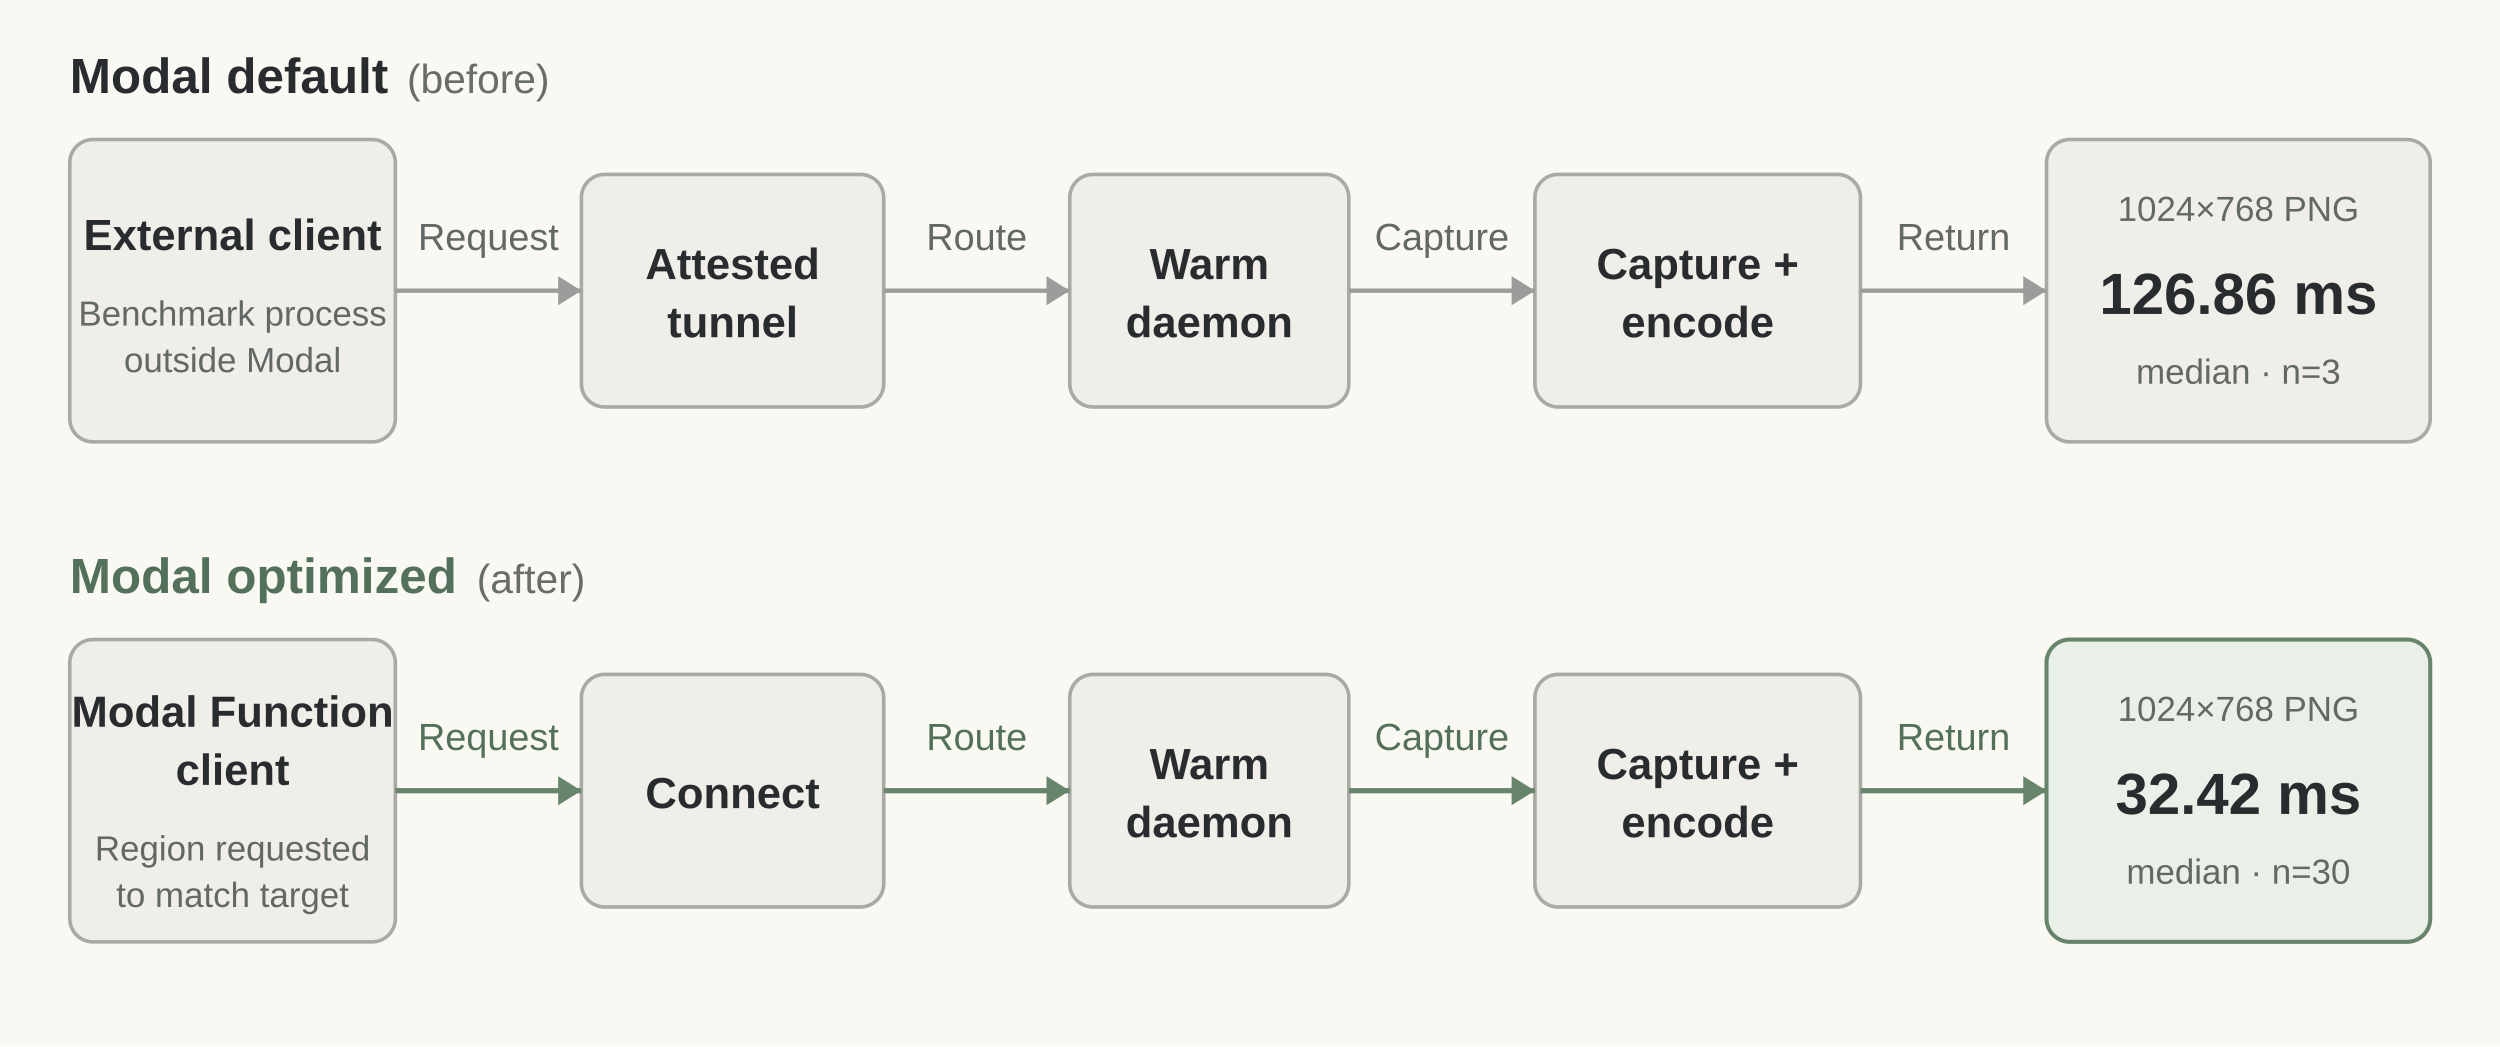
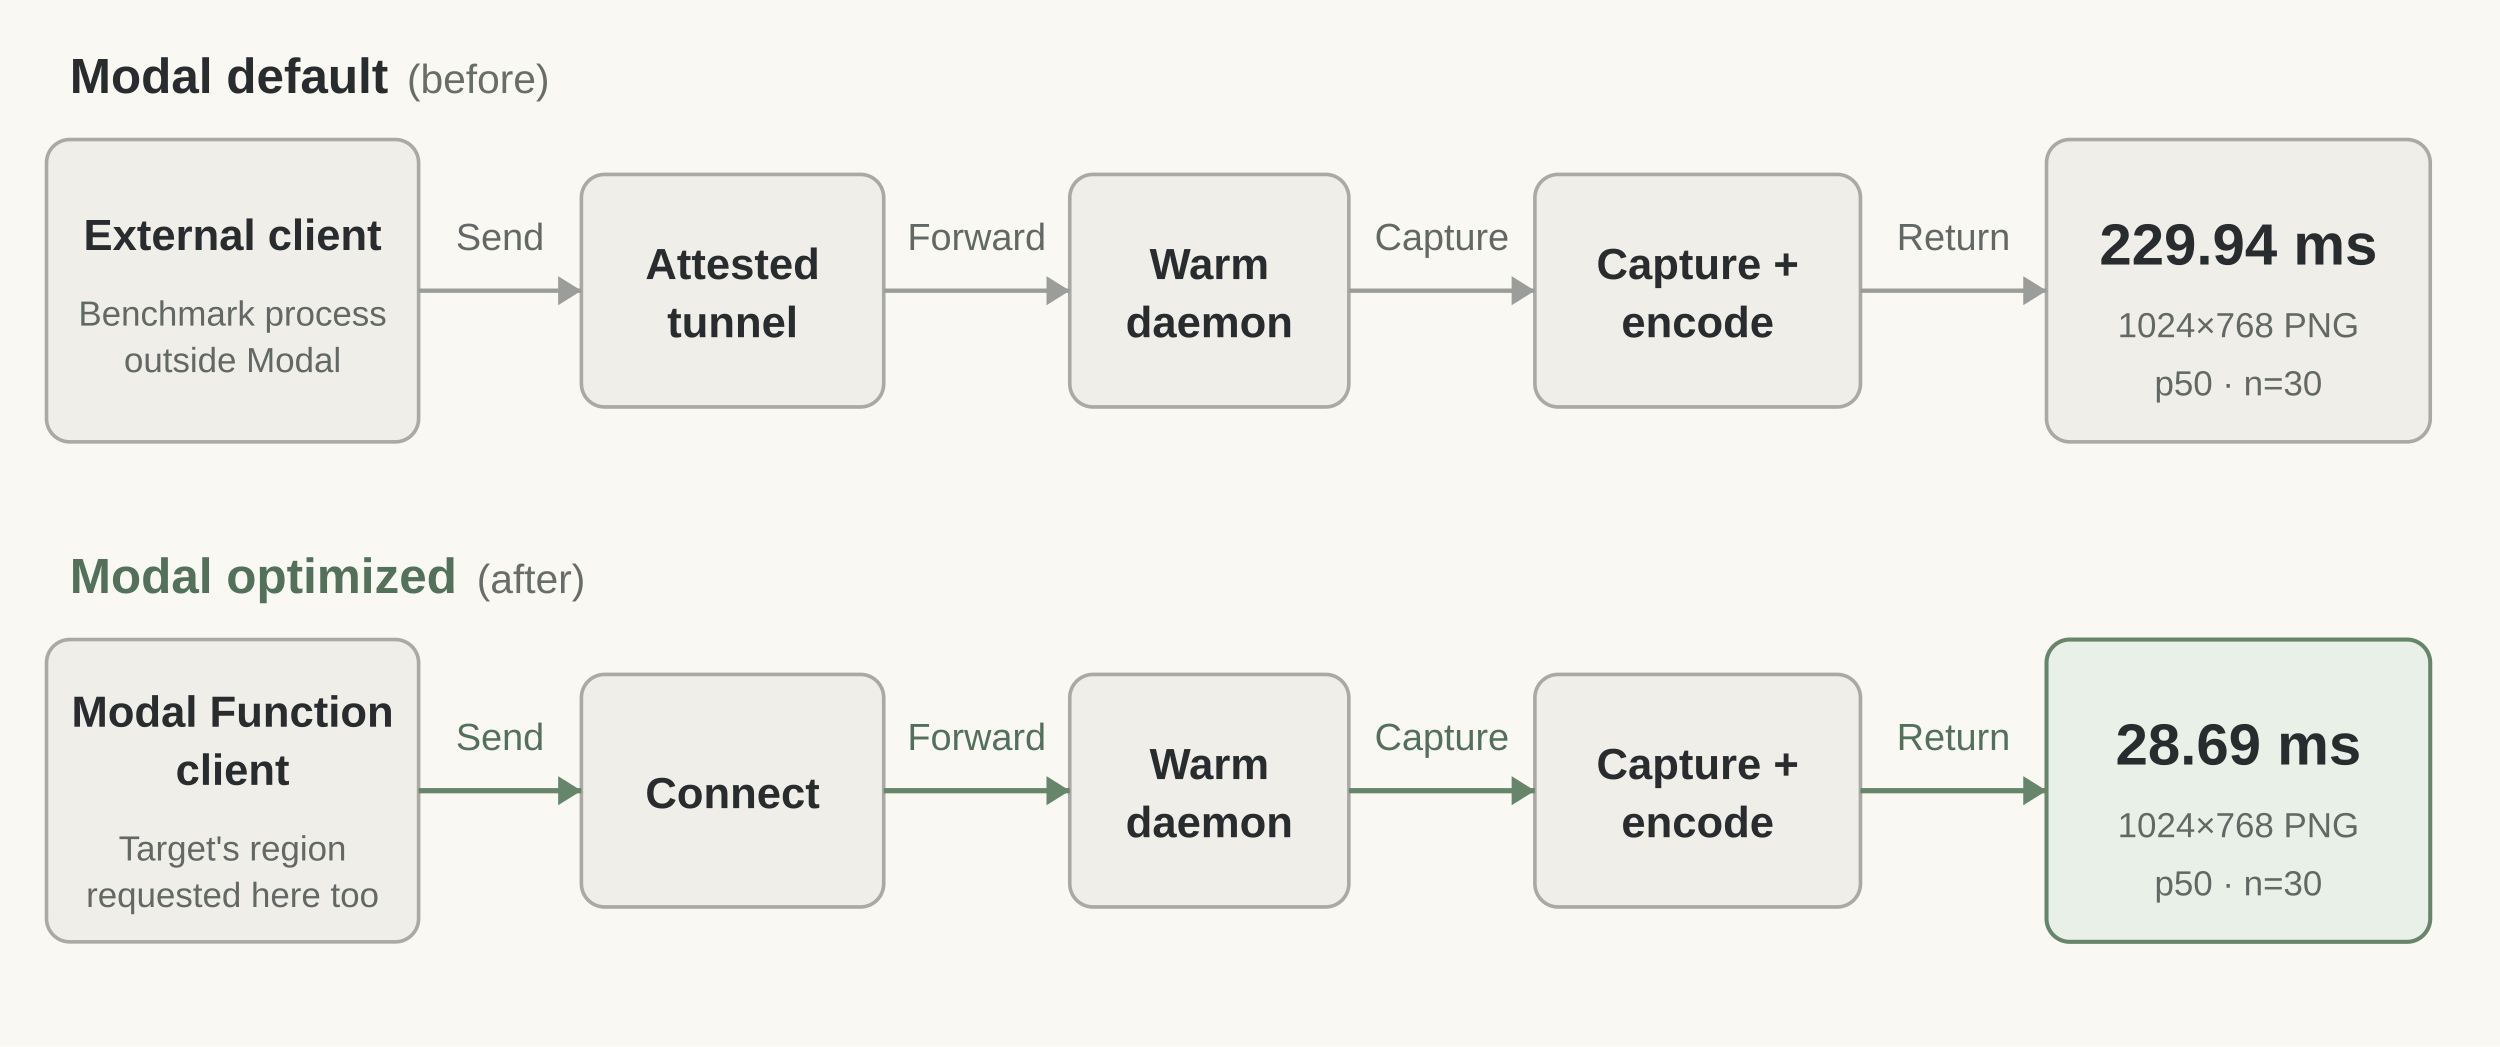
<svg xmlns="http://www.w3.org/2000/svg" width="860" height="360" viewBox="0 0 860 360" role="img" aria-labelledby="title desc">
  <defs>
    <style>
      .bg { fill: #FAF8F2; }
      .box { fill: #F0EEE8; stroke: #A9AAA6; stroke-width: 1.25; }
      .result-before { fill: #F0EEE8; stroke: #A9AAA6; stroke-width: 1.25; }
      .result-after { fill: #E9F0E7; stroke: #66856B; stroke-width: 1.4; }
      .row,
      .row-after,
      .row-note,
      .label,
      .small,
      .metric,
      .arrow-label,
      .arrow-label-after {
        font-family: -apple-system, BlinkMacSystemFont, "Segoe UI", Arial, sans-serif;
      }
      .row { fill: #292C2F; font-size: 17px; font-weight: 700; }
      .row-after { fill: #52705A; font-size: 17px; font-weight: 700; }
      .row-note { fill: #686D6A; font-size: 14px; font-weight: 500; }
      .label { fill: #292C2F; font-size: 15px; font-weight: 600; }
      .small { fill: #626865; font-size: 12px; }
      .metric { fill: #292C2F; font-size: 20px; font-weight: 700; }
      .arrow-label { fill: #626865; font-size: 13px; font-weight: 500; }
      .arrow-label-after { fill: #52705A; font-size: 13px; font-weight: 500; }
      .path-before { stroke: #9A9D99; stroke-width: 1.5; }
      .path-after { stroke: #66856B; stroke-width: 1.8; }
      .arrow-before { fill: #9A9D99; }
      .arrow-after { fill: #66856B; }
    </style>
  </defs>
  <rect class="bg" width="860" height="360" />
  <text class="row" x="24" y="32">Modal default</text>
  <text class="row-note" x="140" y="32">(before)</text>
-   <rect class="box" x="24" y="48" width="112" height="104" rx="8" />
+   <rect class="box" x="16" y="48" width="128" height="104" rx="8" />
  <text class="label" x="80" y="86" text-anchor="middle">External client</text>
  <text class="small" x="80" y="112" text-anchor="middle">Benchmark process</text>
  <text class="small" x="80" y="128" text-anchor="middle">outside Modal</text>
  <rect class="box" x="200" y="60" width="104" height="80" rx="8" />
  <text class="label" x="252" y="96" text-anchor="middle">Attested</text>
  <text class="label" x="252" y="116" text-anchor="middle">tunnel</text>
  <rect class="box" x="368" y="60" width="96" height="80" rx="8" />
  <text class="label" x="416" y="96" text-anchor="middle">Warm</text>
  <text class="label" x="416" y="116" text-anchor="middle">daemon</text>
  <rect class="box" x="528" y="60" width="112" height="80" rx="8" />
  <text class="label" x="584" y="96" text-anchor="middle">Capture +</text>
  <text class="label" x="584" y="116" text-anchor="middle">encode</text>
  <rect class="result-before" x="704" y="48" width="132" height="104" rx="8" />
-   <text class="small" x="770" y="76" text-anchor="middle">1024×768 PNG</text>
-   <text class="metric" x="770" y="108" text-anchor="middle">126.86 ms</text>
-   <text class="small" x="770" y="132" text-anchor="middle">median · n=3</text>
-   <line class="path-before" x1="136" y1="100" x2="200" y2="100" />
+   <text class="metric" x="770" y="91" text-anchor="middle">229.94 ms</text>
+   <text class="small" x="770" y="116" text-anchor="middle">1024×768 PNG</text>
+   <text class="small" x="770" y="136" text-anchor="middle">p50 · n=30</text>
+   <line class="path-before" x1="144" y1="100" x2="200" y2="100" />
  <path class="arrow-before" d="M 192 95 L 200 100 L 192 105 Z" />
-   <text class="arrow-label" x="168" y="86" text-anchor="middle">Request</text>
+   <text class="arrow-label" x="172" y="86" text-anchor="middle">Send</text>
  <line class="path-before" x1="304" y1="100" x2="368" y2="100" />
  <path class="arrow-before" d="M 360 95 L 368 100 L 360 105 Z" />
-   <text class="arrow-label" x="336" y="86" text-anchor="middle">Route</text>
+   <text class="arrow-label" x="336" y="86" text-anchor="middle">Forward</text>
  <line class="path-before" x1="464" y1="100" x2="528" y2="100" />
  <path class="arrow-before" d="M 520 95 L 528 100 L 520 105 Z" />
  <text class="arrow-label" x="496" y="86" text-anchor="middle">Capture</text>
  <line class="path-before" x1="640" y1="100" x2="704" y2="100" />
  <path class="arrow-before" d="M 696 95 L 704 100 L 696 105 Z" />
  <text class="arrow-label" x="672" y="86" text-anchor="middle">Return</text>
  <text class="row-after" x="24" y="204">Modal optimized</text>
  <text class="row-note" x="164" y="204">(after)</text>
-   <rect class="box" x="24" y="220" width="112" height="104" rx="8" />
+   <rect class="box" x="16" y="220" width="128" height="104" rx="8" />
  <text class="label" x="80" y="250" text-anchor="middle">Modal Function</text>
  <text class="label" x="80" y="270" text-anchor="middle">client</text>
-   <text class="small" x="80" y="296" text-anchor="middle">Region requested</text>
-   <text class="small" x="80" y="312" text-anchor="middle">to match target</text>
+   <text class="small" x="80" y="296" text-anchor="middle">Target's region</text>
+   <text class="small" x="80" y="312" text-anchor="middle">requested here too</text>
  <rect class="box" x="200" y="232" width="104" height="80" rx="8" />
  <text class="label" x="252" y="278" text-anchor="middle">Connect</text>
  <rect class="box" x="368" y="232" width="96" height="80" rx="8" />
  <text class="label" x="416" y="268" text-anchor="middle">Warm</text>
  <text class="label" x="416" y="288" text-anchor="middle">daemon</text>
  <rect class="box" x="528" y="232" width="112" height="80" rx="8" />
  <text class="label" x="584" y="268" text-anchor="middle">Capture +</text>
  <text class="label" x="584" y="288" text-anchor="middle">encode</text>
  <rect class="result-after" x="704" y="220" width="132" height="104" rx="8" />
-   <text class="small" x="770" y="248" text-anchor="middle">1024×768 PNG</text>
-   <text class="metric" x="770" y="280" text-anchor="middle">32.42 ms</text>
-   <text class="small" x="770" y="304" text-anchor="middle">median · n=30</text>
-   <line class="path-after" x1="136" y1="272" x2="200" y2="272" />
+   <text class="metric" x="770" y="263" text-anchor="middle">28.69 ms</text>
+   <text class="small" x="770" y="288" text-anchor="middle">1024×768 PNG</text>
+   <text class="small" x="770" y="308" text-anchor="middle">p50 · n=30</text>
+   <line class="path-after" x1="144" y1="272" x2="200" y2="272" />
  <path class="arrow-after" d="M 192 267 L 200 272 L 192 277 Z" />
-   <text class="arrow-label-after" x="168" y="258" text-anchor="middle">Request</text>
+   <text class="arrow-label-after" x="172" y="258" text-anchor="middle">Send</text>
  <line class="path-after" x1="304" y1="272" x2="368" y2="272" />
  <path class="arrow-after" d="M 360 267 L 368 272 L 360 277 Z" />
-   <text class="arrow-label-after" x="336" y="258" text-anchor="middle">Route</text>
+   <text class="arrow-label-after" x="336" y="258" text-anchor="middle">Forward</text>
  <line class="path-after" x1="464" y1="272" x2="528" y2="272" />
  <path class="arrow-after" d="M 520 267 L 528 272 L 520 277 Z" />
  <text class="arrow-label-after" x="496" y="258" text-anchor="middle">Capture</text>
  <line class="path-after" x1="640" y1="272" x2="704" y2="272" />
  <path class="arrow-after" d="M 696 267 L 704 272 L 696 277 Z" />
  <text class="arrow-label-after" x="672" y="258" text-anchor="middle">Return</text>
</svg>
